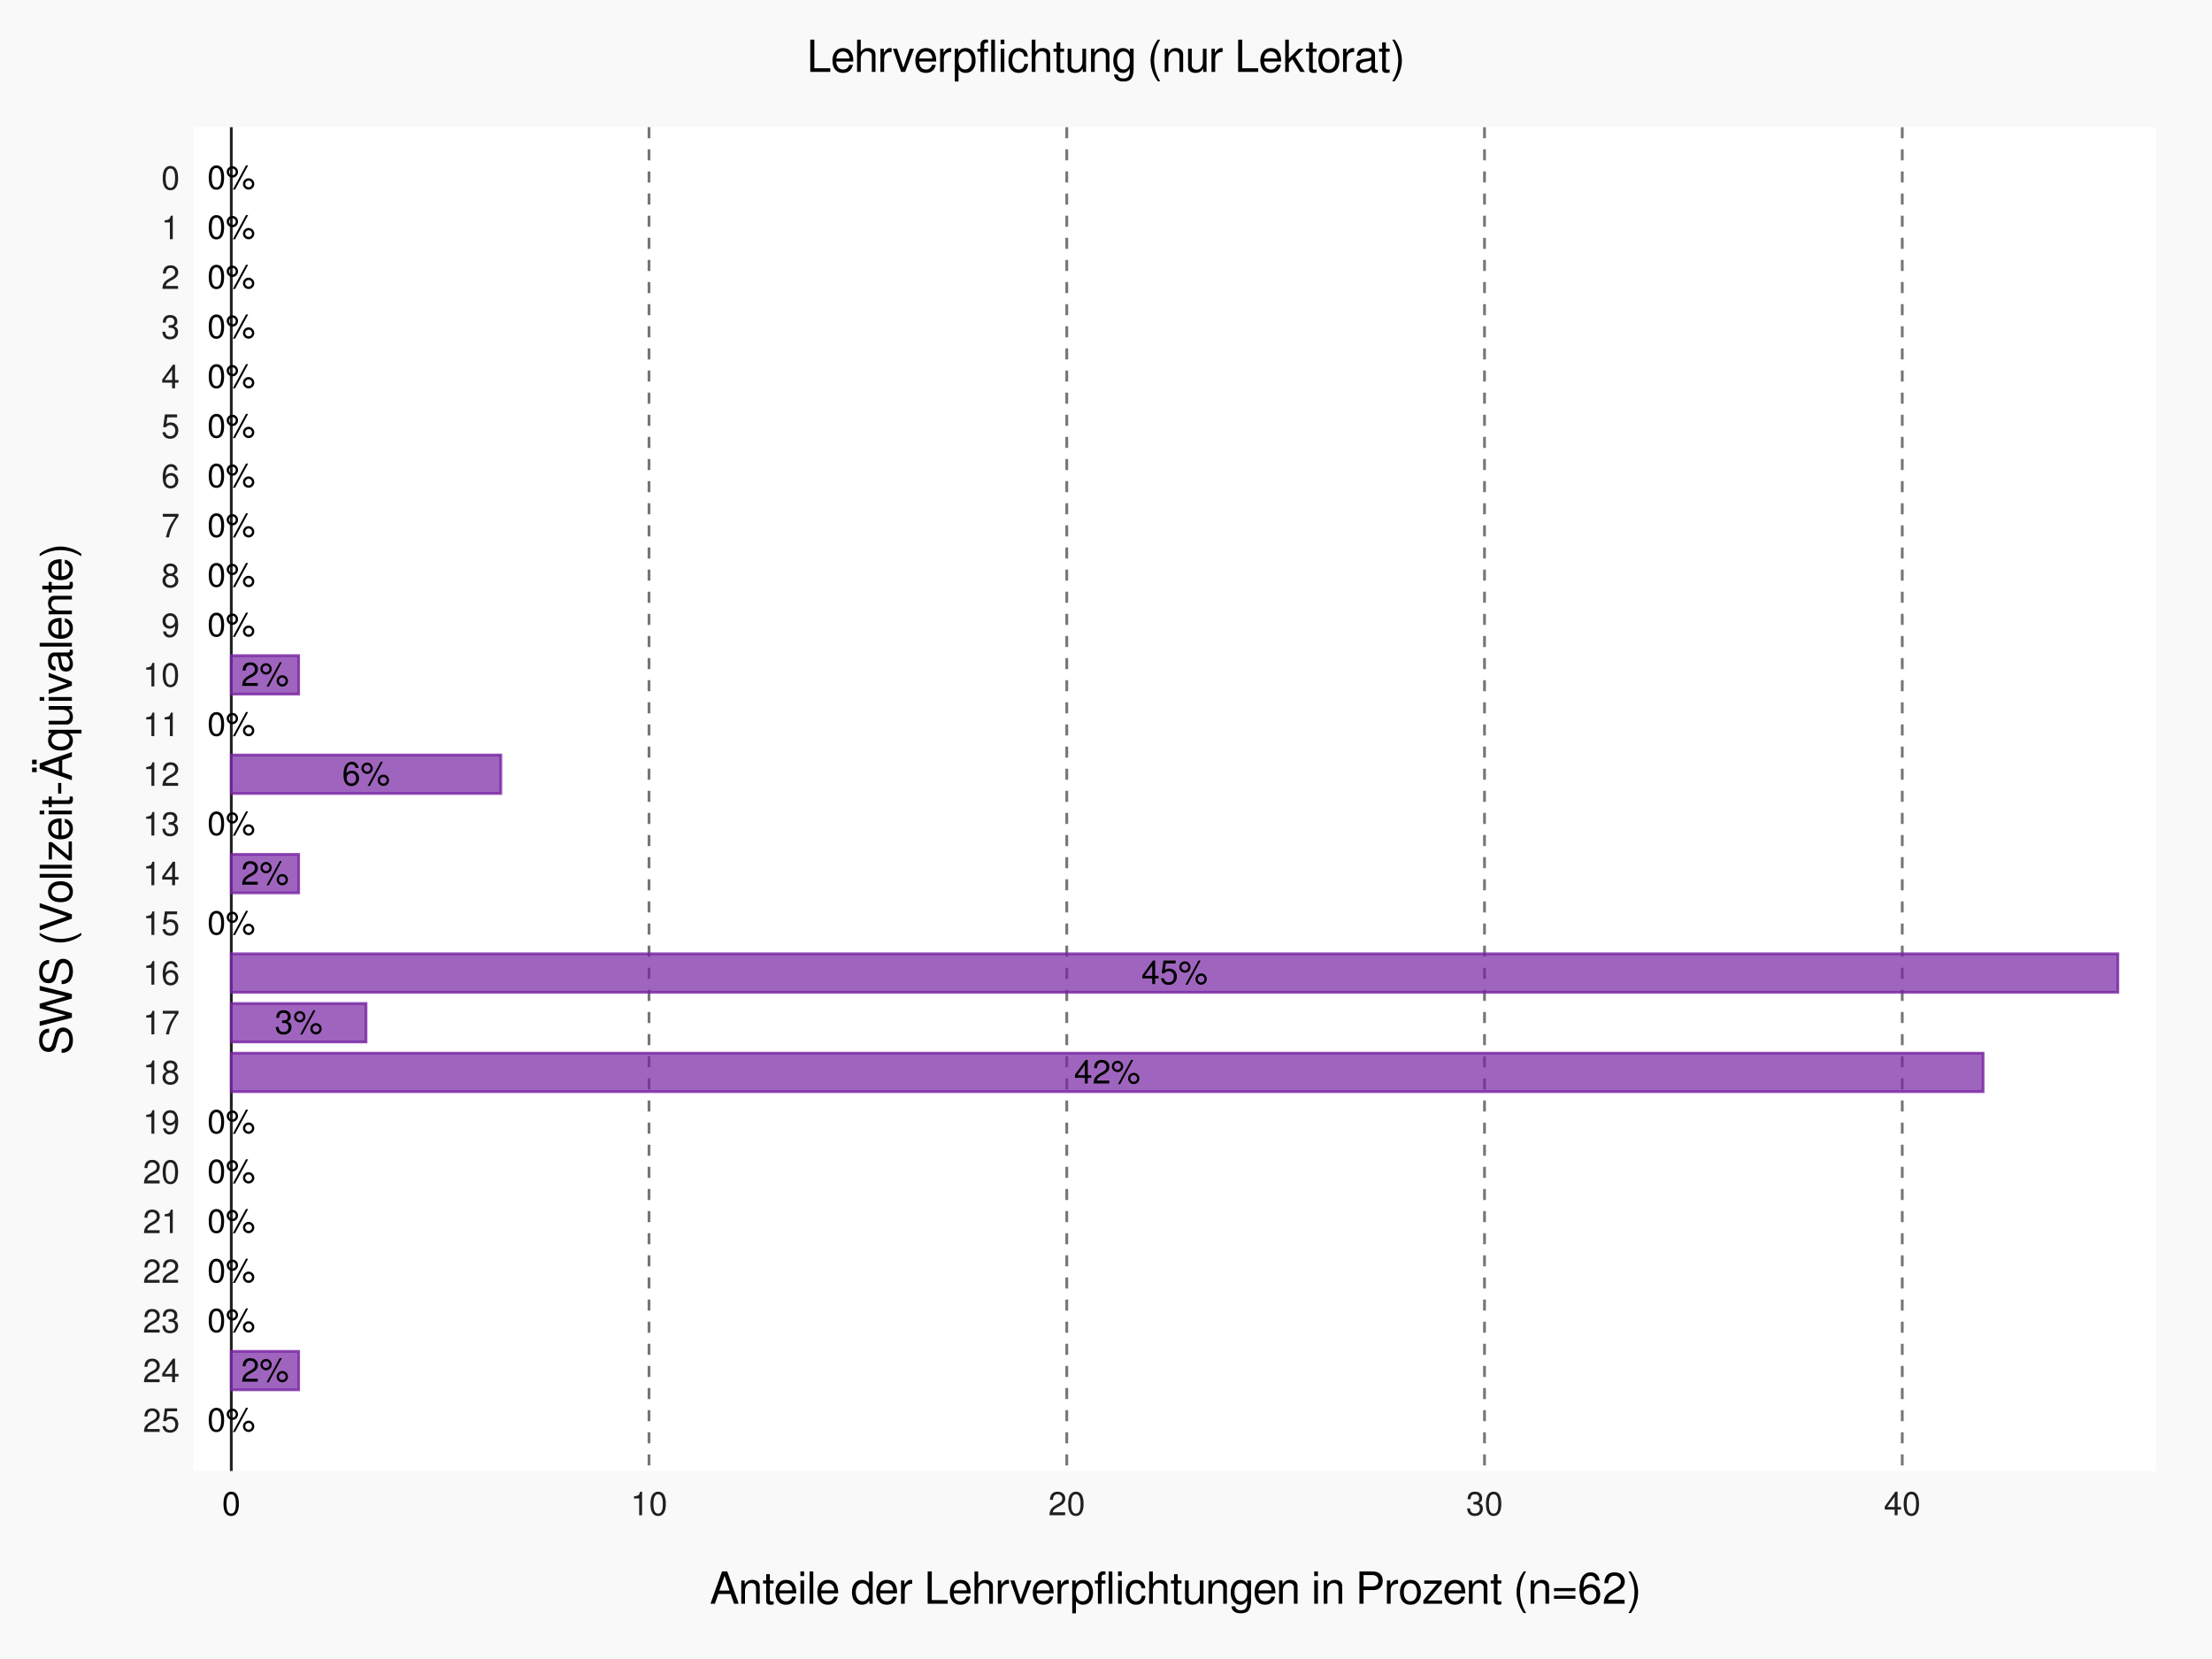
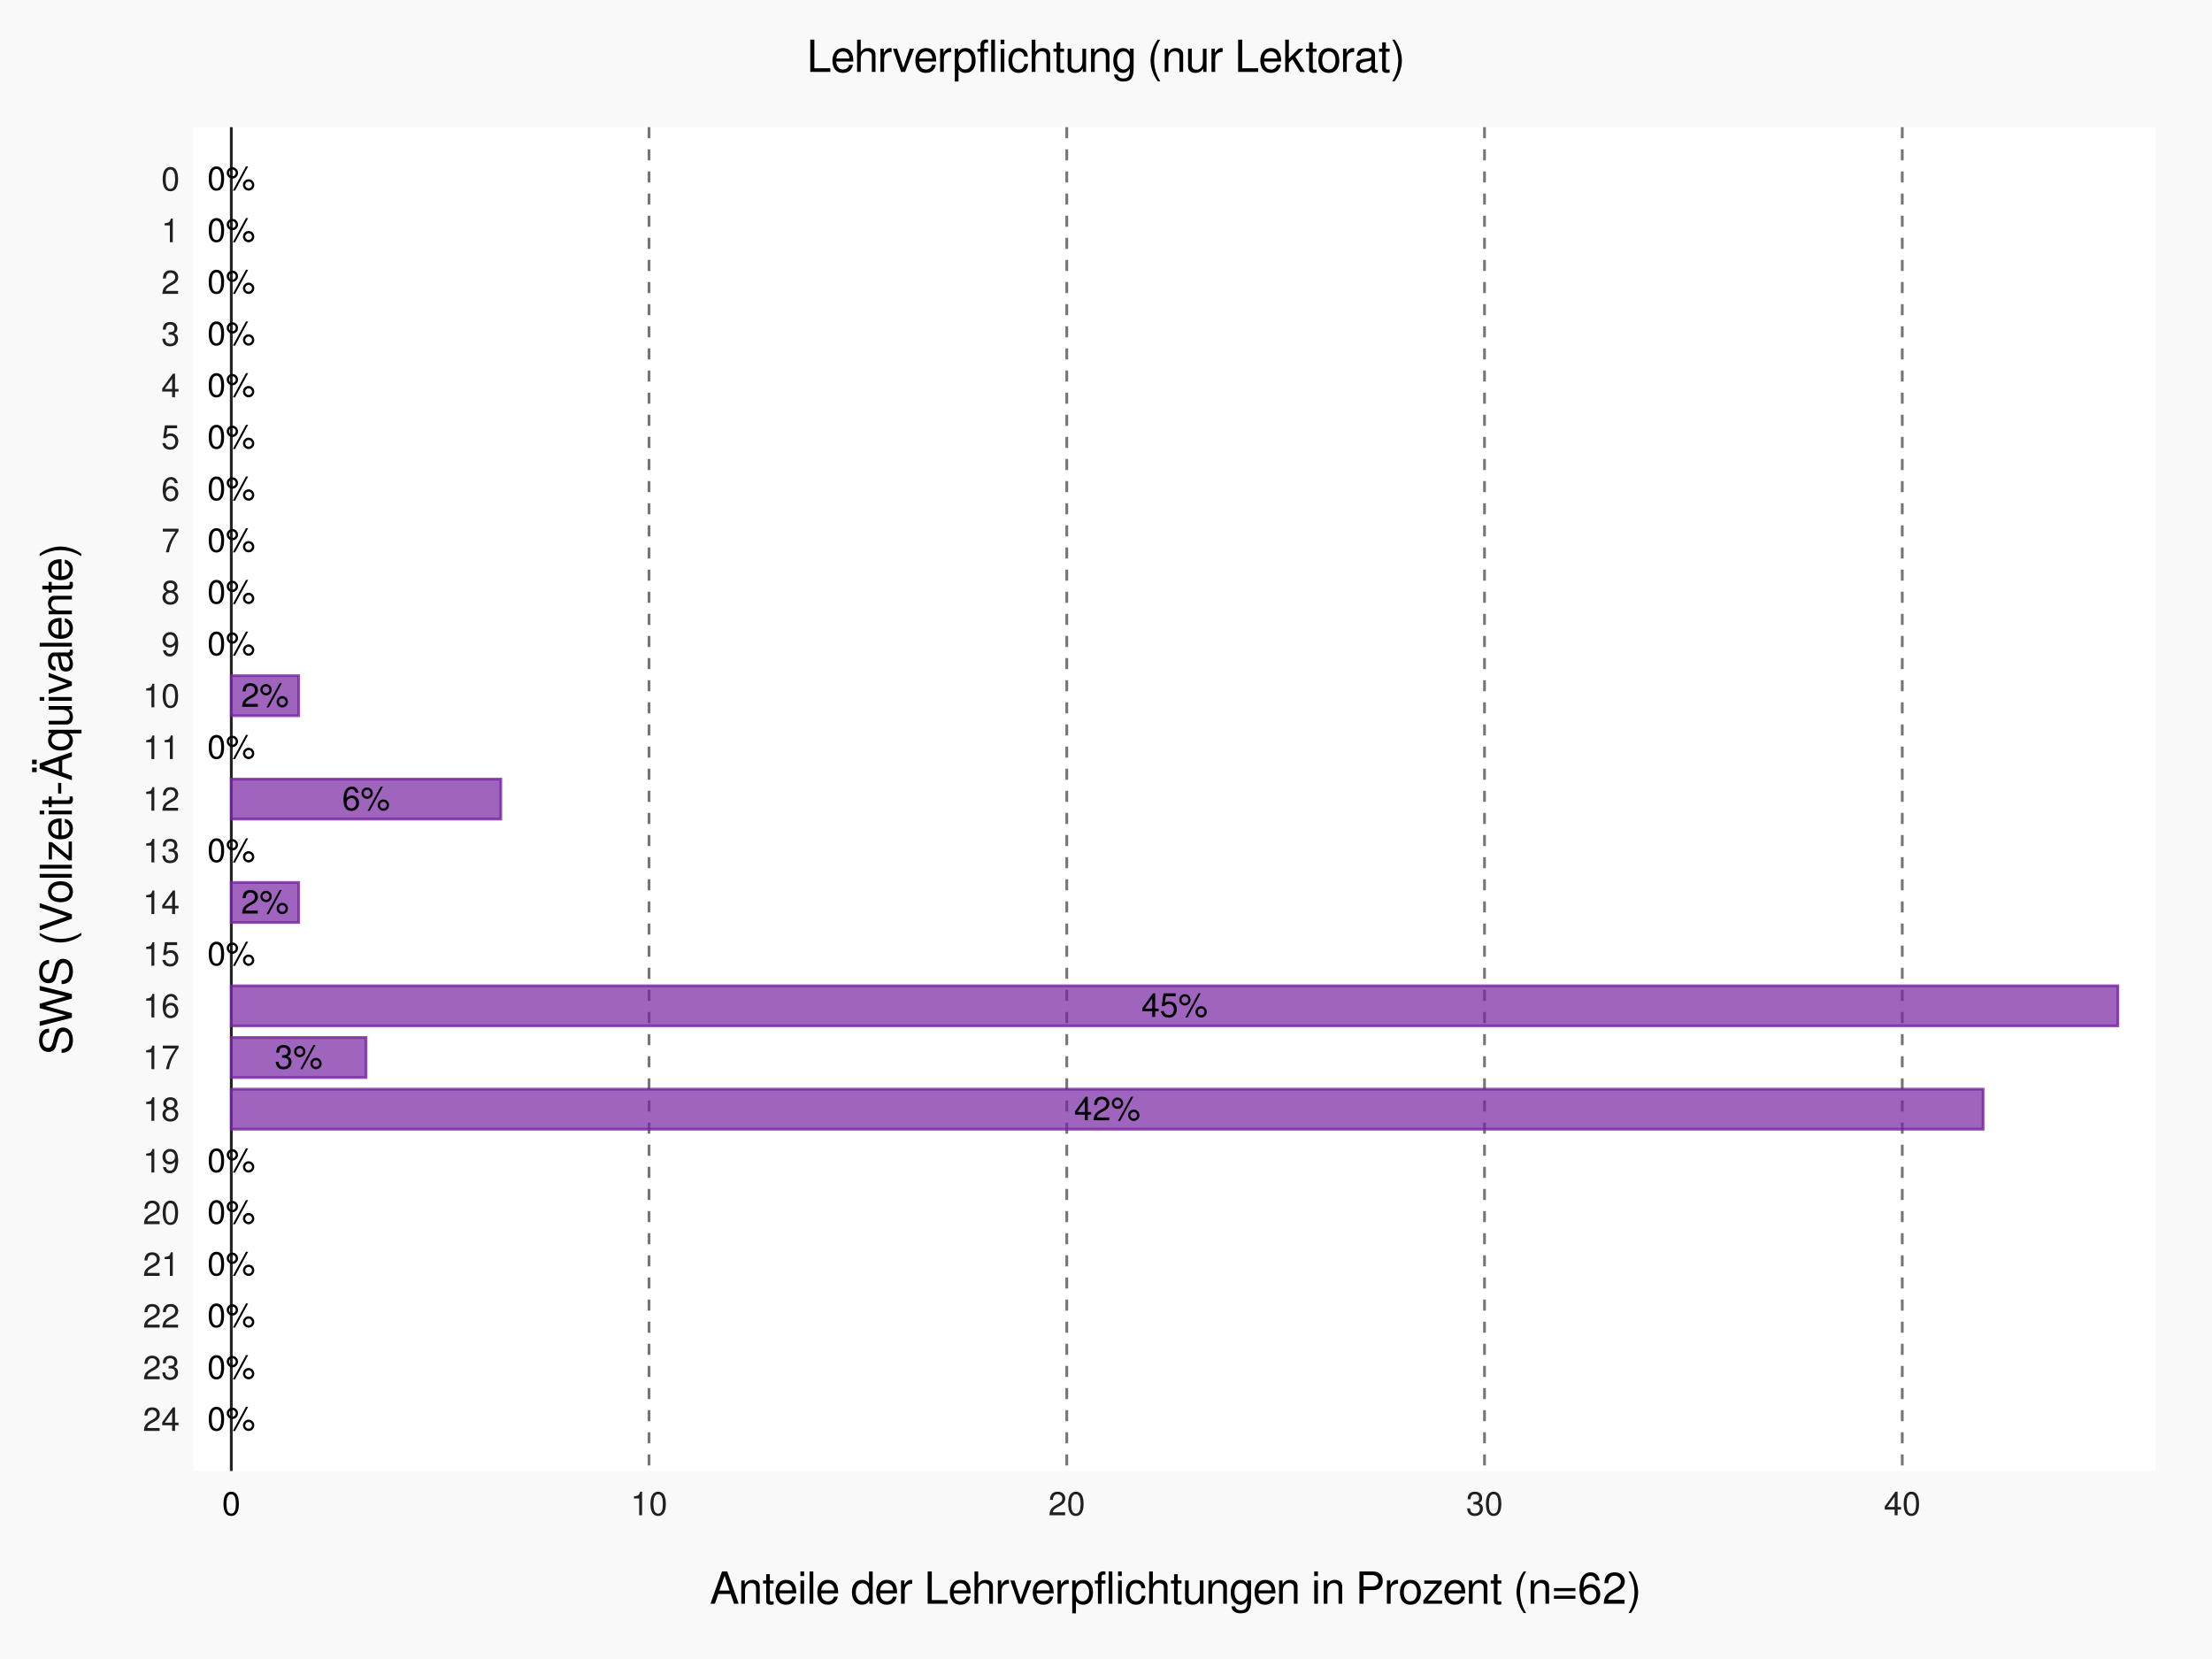
- <svg xmlns="http://www.w3.org/2000/svg" id="chart-7e0ba841-f41c-47fa-a6cf-3868a7ef4666" class="pygal-chart" viewBox="0 0 800 600">
+ <svg xmlns="http://www.w3.org/2000/svg" id="chart-25b3cea1-450d-4928-b046-0450fe791d79" class="pygal-chart" viewBox="0 0 800 600">
  <defs>
-     <style type="text/css">#chart-7e0ba841-f41c-47fa-a6cf-3868a7ef4666{-webkit-user-select:none;-webkit-font-smoothing:antialiased;font-family:FreeSans}#chart-7e0ba841-f41c-47fa-a6cf-3868a7ef4666 .title{font-family:FreeSans;font-size:16px}#chart-7e0ba841-f41c-47fa-a6cf-3868a7ef4666 .legends .legend text{font-family:FreeSans;font-size:14px}#chart-7e0ba841-f41c-47fa-a6cf-3868a7ef4666 .axis text{font-family:FreeSans;font-size:12px}#chart-7e0ba841-f41c-47fa-a6cf-3868a7ef4666 .axis text.major{font-family:FreeSans;font-size:12px}#chart-7e0ba841-f41c-47fa-a6cf-3868a7ef4666 .text-overlay text.value{font-family:FreeSans;font-size:12px}#chart-7e0ba841-f41c-47fa-a6cf-3868a7ef4666 .text-overlay text.label{font-family:FreeSans;font-size:12px}#chart-7e0ba841-f41c-47fa-a6cf-3868a7ef4666 .tooltip{font-family:FreeSans;font-size:14px}#chart-7e0ba841-f41c-47fa-a6cf-3868a7ef4666 text.no_data{font-family:FreeSans;font-size:64px}
- #chart-7e0ba841-f41c-47fa-a6cf-3868a7ef4666{background-color:rgba(249,249,249,1)}#chart-7e0ba841-f41c-47fa-a6cf-3868a7ef4666 path,#chart-7e0ba841-f41c-47fa-a6cf-3868a7ef4666 line,#chart-7e0ba841-f41c-47fa-a6cf-3868a7ef4666 rect,#chart-7e0ba841-f41c-47fa-a6cf-3868a7ef4666 circle{-webkit-transition:150ms;-moz-transition:150ms;transition:150ms}#chart-7e0ba841-f41c-47fa-a6cf-3868a7ef4666 .graph &gt; .background{fill:rgba(249,249,249,1)}#chart-7e0ba841-f41c-47fa-a6cf-3868a7ef4666 .plot &gt; .background{fill:rgba(255,255,255,1)}#chart-7e0ba841-f41c-47fa-a6cf-3868a7ef4666 .graph{fill:rgba(0,0,0,.87)}#chart-7e0ba841-f41c-47fa-a6cf-3868a7ef4666 text.no_data{fill:rgba(0,0,0,1)}#chart-7e0ba841-f41c-47fa-a6cf-3868a7ef4666 .title{fill:rgba(0,0,0,1)}#chart-7e0ba841-f41c-47fa-a6cf-3868a7ef4666 .legends .legend text{fill:rgba(0,0,0,.87)}#chart-7e0ba841-f41c-47fa-a6cf-3868a7ef4666 .legends .legend:hover text{fill:rgba(0,0,0,1)}#chart-7e0ba841-f41c-47fa-a6cf-3868a7ef4666 .axis .line{stroke:rgba(0,0,0,1)}#chart-7e0ba841-f41c-47fa-a6cf-3868a7ef4666 .axis .guide.line{stroke:rgba(0,0,0,.54)}#chart-7e0ba841-f41c-47fa-a6cf-3868a7ef4666 .axis .major.line{stroke:rgba(0,0,0,.87)}#chart-7e0ba841-f41c-47fa-a6cf-3868a7ef4666 .axis text.major{fill:rgba(0,0,0,1)}#chart-7e0ba841-f41c-47fa-a6cf-3868a7ef4666 .axis.y .guides:hover .guide.line,#chart-7e0ba841-f41c-47fa-a6cf-3868a7ef4666 .line-graph .axis.x .guides:hover .guide.line,#chart-7e0ba841-f41c-47fa-a6cf-3868a7ef4666 .stackedline-graph .axis.x .guides:hover .guide.line,#chart-7e0ba841-f41c-47fa-a6cf-3868a7ef4666 .xy-graph .axis.x .guides:hover .guide.line{stroke:rgba(0,0,0,1)}#chart-7e0ba841-f41c-47fa-a6cf-3868a7ef4666 .axis .guides:hover text{fill:rgba(0,0,0,1)}#chart-7e0ba841-f41c-47fa-a6cf-3868a7ef4666 .reactive{fill-opacity:.7;stroke-opacity:.8}#chart-7e0ba841-f41c-47fa-a6cf-3868a7ef4666 .ci{stroke:rgba(0,0,0,.87)}#chart-7e0ba841-f41c-47fa-a6cf-3868a7ef4666 .reactive.active,#chart-7e0ba841-f41c-47fa-a6cf-3868a7ef4666 .active .reactive{fill-opacity:.8;stroke-opacity:.9;stroke-width:4}#chart-7e0ba841-f41c-47fa-a6cf-3868a7ef4666 .ci .reactive.active{stroke-width:1.5}#chart-7e0ba841-f41c-47fa-a6cf-3868a7ef4666 .series text{fill:rgba(0,0,0,1)}#chart-7e0ba841-f41c-47fa-a6cf-3868a7ef4666 .tooltip rect{fill:rgba(255,255,255,1);stroke:rgba(0,0,0,1);-webkit-transition:opacity 150ms;-moz-transition:opacity 150ms;transition:opacity 150ms}#chart-7e0ba841-f41c-47fa-a6cf-3868a7ef4666 .tooltip .label{fill:rgba(0,0,0,.87)}#chart-7e0ba841-f41c-47fa-a6cf-3868a7ef4666 .tooltip .label{fill:rgba(0,0,0,.87)}#chart-7e0ba841-f41c-47fa-a6cf-3868a7ef4666 .tooltip .legend{font-size:.8em;fill:rgba(0,0,0,.54)}#chart-7e0ba841-f41c-47fa-a6cf-3868a7ef4666 .tooltip .x_label{font-size:.6em;fill:rgba(0,0,0,1)}#chart-7e0ba841-f41c-47fa-a6cf-3868a7ef4666 .tooltip .xlink{font-size:.5em;text-decoration:underline}#chart-7e0ba841-f41c-47fa-a6cf-3868a7ef4666 .tooltip .value{font-size:1.5em}#chart-7e0ba841-f41c-47fa-a6cf-3868a7ef4666 .bound{font-size:.5em}#chart-7e0ba841-f41c-47fa-a6cf-3868a7ef4666 .max-value{font-size:.75em;fill:rgba(0,0,0,.54)}#chart-7e0ba841-f41c-47fa-a6cf-3868a7ef4666 .map-element{fill:rgba(255,255,255,1);stroke:rgba(0,0,0,.54) !important}#chart-7e0ba841-f41c-47fa-a6cf-3868a7ef4666 .map-element .reactive{fill-opacity:inherit;stroke-opacity:inherit}#chart-7e0ba841-f41c-47fa-a6cf-3868a7ef4666 .color-0,#chart-7e0ba841-f41c-47fa-a6cf-3868a7ef4666 .color-0 a:visited{stroke:#7724a3;fill:#7724a3}#chart-7e0ba841-f41c-47fa-a6cf-3868a7ef4666 .text-overlay .color-0 text{fill:black}
- #chart-7e0ba841-f41c-47fa-a6cf-3868a7ef4666 text.no_data{text-anchor:middle}#chart-7e0ba841-f41c-47fa-a6cf-3868a7ef4666 .guide.line{fill:none}#chart-7e0ba841-f41c-47fa-a6cf-3868a7ef4666 .centered{text-anchor:middle}#chart-7e0ba841-f41c-47fa-a6cf-3868a7ef4666 .title{text-anchor:middle}#chart-7e0ba841-f41c-47fa-a6cf-3868a7ef4666 .legends .legend text{fill-opacity:1}#chart-7e0ba841-f41c-47fa-a6cf-3868a7ef4666 .axis.x text{text-anchor:middle}#chart-7e0ba841-f41c-47fa-a6cf-3868a7ef4666 .axis.x:not(.web) text[transform]{text-anchor:start}#chart-7e0ba841-f41c-47fa-a6cf-3868a7ef4666 .axis.x:not(.web) text[transform].backwards{text-anchor:end}#chart-7e0ba841-f41c-47fa-a6cf-3868a7ef4666 .axis.y text{text-anchor:end}#chart-7e0ba841-f41c-47fa-a6cf-3868a7ef4666 .axis.y text[transform].backwards{text-anchor:start}#chart-7e0ba841-f41c-47fa-a6cf-3868a7ef4666 .axis.y2 text{text-anchor:start}#chart-7e0ba841-f41c-47fa-a6cf-3868a7ef4666 .axis.y2 text[transform].backwards{text-anchor:end}#chart-7e0ba841-f41c-47fa-a6cf-3868a7ef4666 .axis .guide.line{stroke-dasharray:4,4}#chart-7e0ba841-f41c-47fa-a6cf-3868a7ef4666 .axis .major.guide.line{stroke-dasharray:6,6}#chart-7e0ba841-f41c-47fa-a6cf-3868a7ef4666 .horizontal .axis.y .guide.line,#chart-7e0ba841-f41c-47fa-a6cf-3868a7ef4666 .horizontal .axis.y2 .guide.line,#chart-7e0ba841-f41c-47fa-a6cf-3868a7ef4666 .vertical .axis.x .guide.line{opacity:0}#chart-7e0ba841-f41c-47fa-a6cf-3868a7ef4666 .horizontal .axis.always_show .guide.line,#chart-7e0ba841-f41c-47fa-a6cf-3868a7ef4666 .vertical .axis.always_show .guide.line{opacity:1 !important}#chart-7e0ba841-f41c-47fa-a6cf-3868a7ef4666 .axis.y .guides:hover .guide.line,#chart-7e0ba841-f41c-47fa-a6cf-3868a7ef4666 .axis.y2 .guides:hover .guide.line,#chart-7e0ba841-f41c-47fa-a6cf-3868a7ef4666 .axis.x .guides:hover .guide.line{opacity:1}#chart-7e0ba841-f41c-47fa-a6cf-3868a7ef4666 .axis .guides:hover text{opacity:1}#chart-7e0ba841-f41c-47fa-a6cf-3868a7ef4666 .nofill{fill:none}#chart-7e0ba841-f41c-47fa-a6cf-3868a7ef4666 .subtle-fill{fill-opacity:.2}#chart-7e0ba841-f41c-47fa-a6cf-3868a7ef4666 .dot{stroke-width:1px;fill-opacity:1}#chart-7e0ba841-f41c-47fa-a6cf-3868a7ef4666 .dot.active{stroke-width:5px}#chart-7e0ba841-f41c-47fa-a6cf-3868a7ef4666 .dot.negative{fill:transparent}#chart-7e0ba841-f41c-47fa-a6cf-3868a7ef4666 text,#chart-7e0ba841-f41c-47fa-a6cf-3868a7ef4666 tspan{stroke:none !important}#chart-7e0ba841-f41c-47fa-a6cf-3868a7ef4666 .series text.active{opacity:1}#chart-7e0ba841-f41c-47fa-a6cf-3868a7ef4666 .tooltip rect{fill-opacity:.95;stroke-width:.5}#chart-7e0ba841-f41c-47fa-a6cf-3868a7ef4666 .tooltip text{fill-opacity:1}#chart-7e0ba841-f41c-47fa-a6cf-3868a7ef4666 .showable{visibility:hidden}#chart-7e0ba841-f41c-47fa-a6cf-3868a7ef4666 .showable.shown{visibility:visible}#chart-7e0ba841-f41c-47fa-a6cf-3868a7ef4666 .gauge-background{fill:rgba(229,229,229,1);stroke:none}#chart-7e0ba841-f41c-47fa-a6cf-3868a7ef4666 .bg-lines{stroke:rgba(249,249,249,1);stroke-width:2px}</style>
+     <style type="text/css">#chart-25b3cea1-450d-4928-b046-0450fe791d79{-webkit-user-select:none;-webkit-font-smoothing:antialiased;font-family:FreeSans}#chart-25b3cea1-450d-4928-b046-0450fe791d79 .title{font-family:FreeSans;font-size:16px}#chart-25b3cea1-450d-4928-b046-0450fe791d79 .legends .legend text{font-family:FreeSans;font-size:14px}#chart-25b3cea1-450d-4928-b046-0450fe791d79 .axis text{font-family:FreeSans;font-size:12px}#chart-25b3cea1-450d-4928-b046-0450fe791d79 .axis text.major{font-family:FreeSans;font-size:12px}#chart-25b3cea1-450d-4928-b046-0450fe791d79 .text-overlay text.value{font-family:FreeSans;font-size:12px}#chart-25b3cea1-450d-4928-b046-0450fe791d79 .text-overlay text.label{font-family:FreeSans;font-size:12px}#chart-25b3cea1-450d-4928-b046-0450fe791d79 .tooltip{font-family:FreeSans;font-size:14px}#chart-25b3cea1-450d-4928-b046-0450fe791d79 text.no_data{font-family:FreeSans;font-size:64px}
+ #chart-25b3cea1-450d-4928-b046-0450fe791d79{background-color:rgba(249,249,249,1)}#chart-25b3cea1-450d-4928-b046-0450fe791d79 path,#chart-25b3cea1-450d-4928-b046-0450fe791d79 line,#chart-25b3cea1-450d-4928-b046-0450fe791d79 rect,#chart-25b3cea1-450d-4928-b046-0450fe791d79 circle{-webkit-transition:150ms;-moz-transition:150ms;transition:150ms}#chart-25b3cea1-450d-4928-b046-0450fe791d79 .graph &gt; .background{fill:rgba(249,249,249,1)}#chart-25b3cea1-450d-4928-b046-0450fe791d79 .plot &gt; .background{fill:rgba(255,255,255,1)}#chart-25b3cea1-450d-4928-b046-0450fe791d79 .graph{fill:rgba(0,0,0,.87)}#chart-25b3cea1-450d-4928-b046-0450fe791d79 text.no_data{fill:rgba(0,0,0,1)}#chart-25b3cea1-450d-4928-b046-0450fe791d79 .title{fill:rgba(0,0,0,1)}#chart-25b3cea1-450d-4928-b046-0450fe791d79 .legends .legend text{fill:rgba(0,0,0,.87)}#chart-25b3cea1-450d-4928-b046-0450fe791d79 .legends .legend:hover text{fill:rgba(0,0,0,1)}#chart-25b3cea1-450d-4928-b046-0450fe791d79 .axis .line{stroke:rgba(0,0,0,1)}#chart-25b3cea1-450d-4928-b046-0450fe791d79 .axis .guide.line{stroke:rgba(0,0,0,.54)}#chart-25b3cea1-450d-4928-b046-0450fe791d79 .axis .major.line{stroke:rgba(0,0,0,.87)}#chart-25b3cea1-450d-4928-b046-0450fe791d79 .axis text.major{fill:rgba(0,0,0,1)}#chart-25b3cea1-450d-4928-b046-0450fe791d79 .axis.y .guides:hover .guide.line,#chart-25b3cea1-450d-4928-b046-0450fe791d79 .line-graph .axis.x .guides:hover .guide.line,#chart-25b3cea1-450d-4928-b046-0450fe791d79 .stackedline-graph .axis.x .guides:hover .guide.line,#chart-25b3cea1-450d-4928-b046-0450fe791d79 .xy-graph .axis.x .guides:hover .guide.line{stroke:rgba(0,0,0,1)}#chart-25b3cea1-450d-4928-b046-0450fe791d79 .axis .guides:hover text{fill:rgba(0,0,0,1)}#chart-25b3cea1-450d-4928-b046-0450fe791d79 .reactive{fill-opacity:.7;stroke-opacity:.8}#chart-25b3cea1-450d-4928-b046-0450fe791d79 .ci{stroke:rgba(0,0,0,.87)}#chart-25b3cea1-450d-4928-b046-0450fe791d79 .reactive.active,#chart-25b3cea1-450d-4928-b046-0450fe791d79 .active .reactive{fill-opacity:.8;stroke-opacity:.9;stroke-width:4}#chart-25b3cea1-450d-4928-b046-0450fe791d79 .ci .reactive.active{stroke-width:1.5}#chart-25b3cea1-450d-4928-b046-0450fe791d79 .series text{fill:rgba(0,0,0,1)}#chart-25b3cea1-450d-4928-b046-0450fe791d79 .tooltip rect{fill:rgba(255,255,255,1);stroke:rgba(0,0,0,1);-webkit-transition:opacity 150ms;-moz-transition:opacity 150ms;transition:opacity 150ms}#chart-25b3cea1-450d-4928-b046-0450fe791d79 .tooltip .label{fill:rgba(0,0,0,.87)}#chart-25b3cea1-450d-4928-b046-0450fe791d79 .tooltip .label{fill:rgba(0,0,0,.87)}#chart-25b3cea1-450d-4928-b046-0450fe791d79 .tooltip .legend{font-size:.8em;fill:rgba(0,0,0,.54)}#chart-25b3cea1-450d-4928-b046-0450fe791d79 .tooltip .x_label{font-size:.6em;fill:rgba(0,0,0,1)}#chart-25b3cea1-450d-4928-b046-0450fe791d79 .tooltip .xlink{font-size:.5em;text-decoration:underline}#chart-25b3cea1-450d-4928-b046-0450fe791d79 .tooltip .value{font-size:1.5em}#chart-25b3cea1-450d-4928-b046-0450fe791d79 .bound{font-size:.5em}#chart-25b3cea1-450d-4928-b046-0450fe791d79 .max-value{font-size:.75em;fill:rgba(0,0,0,.54)}#chart-25b3cea1-450d-4928-b046-0450fe791d79 .map-element{fill:rgba(255,255,255,1);stroke:rgba(0,0,0,.54) !important}#chart-25b3cea1-450d-4928-b046-0450fe791d79 .map-element .reactive{fill-opacity:inherit;stroke-opacity:inherit}#chart-25b3cea1-450d-4928-b046-0450fe791d79 .color-0,#chart-25b3cea1-450d-4928-b046-0450fe791d79 .color-0 a:visited{stroke:#7724a3;fill:#7724a3}#chart-25b3cea1-450d-4928-b046-0450fe791d79 .text-overlay .color-0 text{fill:black}
+ #chart-25b3cea1-450d-4928-b046-0450fe791d79 text.no_data{text-anchor:middle}#chart-25b3cea1-450d-4928-b046-0450fe791d79 .guide.line{fill:none}#chart-25b3cea1-450d-4928-b046-0450fe791d79 .centered{text-anchor:middle}#chart-25b3cea1-450d-4928-b046-0450fe791d79 .title{text-anchor:middle}#chart-25b3cea1-450d-4928-b046-0450fe791d79 .legends .legend text{fill-opacity:1}#chart-25b3cea1-450d-4928-b046-0450fe791d79 .axis.x text{text-anchor:middle}#chart-25b3cea1-450d-4928-b046-0450fe791d79 .axis.x:not(.web) text[transform]{text-anchor:start}#chart-25b3cea1-450d-4928-b046-0450fe791d79 .axis.x:not(.web) text[transform].backwards{text-anchor:end}#chart-25b3cea1-450d-4928-b046-0450fe791d79 .axis.y text{text-anchor:end}#chart-25b3cea1-450d-4928-b046-0450fe791d79 .axis.y text[transform].backwards{text-anchor:start}#chart-25b3cea1-450d-4928-b046-0450fe791d79 .axis.y2 text{text-anchor:start}#chart-25b3cea1-450d-4928-b046-0450fe791d79 .axis.y2 text[transform].backwards{text-anchor:end}#chart-25b3cea1-450d-4928-b046-0450fe791d79 .axis .guide.line{stroke-dasharray:4,4}#chart-25b3cea1-450d-4928-b046-0450fe791d79 .axis .major.guide.line{stroke-dasharray:6,6}#chart-25b3cea1-450d-4928-b046-0450fe791d79 .horizontal .axis.y .guide.line,#chart-25b3cea1-450d-4928-b046-0450fe791d79 .horizontal .axis.y2 .guide.line,#chart-25b3cea1-450d-4928-b046-0450fe791d79 .vertical .axis.x .guide.line{opacity:0}#chart-25b3cea1-450d-4928-b046-0450fe791d79 .horizontal .axis.always_show .guide.line,#chart-25b3cea1-450d-4928-b046-0450fe791d79 .vertical .axis.always_show .guide.line{opacity:1 !important}#chart-25b3cea1-450d-4928-b046-0450fe791d79 .axis.y .guides:hover .guide.line,#chart-25b3cea1-450d-4928-b046-0450fe791d79 .axis.y2 .guides:hover .guide.line,#chart-25b3cea1-450d-4928-b046-0450fe791d79 .axis.x .guides:hover .guide.line{opacity:1}#chart-25b3cea1-450d-4928-b046-0450fe791d79 .axis .guides:hover text{opacity:1}#chart-25b3cea1-450d-4928-b046-0450fe791d79 .nofill{fill:none}#chart-25b3cea1-450d-4928-b046-0450fe791d79 .subtle-fill{fill-opacity:.2}#chart-25b3cea1-450d-4928-b046-0450fe791d79 .dot{stroke-width:1px;fill-opacity:1}#chart-25b3cea1-450d-4928-b046-0450fe791d79 .dot.active{stroke-width:5px}#chart-25b3cea1-450d-4928-b046-0450fe791d79 .dot.negative{fill:transparent}#chart-25b3cea1-450d-4928-b046-0450fe791d79 text,#chart-25b3cea1-450d-4928-b046-0450fe791d79 tspan{stroke:none !important}#chart-25b3cea1-450d-4928-b046-0450fe791d79 .series text.active{opacity:1}#chart-25b3cea1-450d-4928-b046-0450fe791d79 .tooltip rect{fill-opacity:.95;stroke-width:.5}#chart-25b3cea1-450d-4928-b046-0450fe791d79 .tooltip text{fill-opacity:1}#chart-25b3cea1-450d-4928-b046-0450fe791d79 .showable{visibility:hidden}#chart-25b3cea1-450d-4928-b046-0450fe791d79 .showable.shown{visibility:visible}#chart-25b3cea1-450d-4928-b046-0450fe791d79 .gauge-background{fill:rgba(229,229,229,1);stroke:none}#chart-25b3cea1-450d-4928-b046-0450fe791d79 .bg-lines{stroke:rgba(249,249,249,1);stroke-width:2px}</style>
  </defs>
  <g class="graph horizontalbar-graph horizontal">
    <rect x="0" y="0" width="800" height="600" class="background" />
    <g transform="translate(70, 46)" class="plot">
      <rect x="0" y="0" width="709.6" height="486" class="background" />
      <g class="axis y">
        <g class="guides">
-           <text x="-5" y="471.867" class="">25</text>
-         </g>
-         <g class="guides">
-           <text x="-5" y="453.894" class="">24</text>
-         </g>
-         <g class="guides">
-           <text x="-5" y="435.92" class="">23</text>
-         </g>
-         <g class="guides">
-           <text x="-5" y="417.947" class="">22</text>
-         </g>
-         <g class="guides">
-           <text x="-5" y="399.974" class="">21</text>
-         </g>
-         <g class="guides">
-           <text x="-5" y="382" class="">20</text>
-         </g>
-         <g class="guides">
-           <text x="-5" y="364.027" class="">19</text>
-         </g>
-         <g class="guides">
-           <text x="-5" y="346.054" class="">18</text>
-         </g>
-         <g class="guides">
-           <text x="-5" y="328.08" class="">17</text>
-         </g>
-         <g class="guides">
-           <text x="-5" y="310.107" class="">16</text>
-         </g>
-         <g class="guides">
-           <text x="-5" y="292.133" class="">15</text>
-         </g>
-         <g class="guides">
-           <text x="-5" y="274.16" class="">14</text>
-         </g>
-         <g class="guides">
-           <text x="-5" y="256.187" class="">13</text>
-         </g>
-         <g class="guides">
-           <text x="-5" y="238.213" class="">12</text>
-         </g>
-         <g class="guides">
-           <text x="-5" y="220.24" class="">11</text>
-         </g>
-         <g class="guides">
-           <text x="-5" y="202.267" class="">10</text>
-         </g>
-         <g class="guides">
-           <text x="-5" y="184.293" class="">9</text>
-         </g>
-         <g class="guides">
-           <text x="-5" y="166.32" class="">8</text>
-         </g>
-         <g class="guides">
-           <text x="-5" y="148.346" class="">7</text>
-         </g>
-         <g class="guides">
-           <text x="-5" y="130.373" class="">6</text>
-         </g>
-         <g class="guides">
-           <text x="-5" y="112.4" class="">5</text>
-         </g>
-         <g class="guides">
-           <text x="-5" y="94.426" class="">4</text>
-         </g>
-         <g class="guides">
-           <text x="-5" y="76.453" class="">3</text>
-         </g>
-         <g class="guides">
-           <text x="-5" y="58.48" class="">2</text>
-         </g>
-         <g class="guides">
-           <text x="-5" y="40.506" class="">1</text>
-         </g>
-         <g class="guides">
-           <text x="-5" y="22.533" class="">0</text>
+           <text x="-5" y="471.508" class="">24</text>
+         </g>
+         <g class="guides">
+           <text x="-5" y="452.815" class="">23</text>
+         </g>
+         <g class="guides">
+           <text x="-5" y="434.123" class="">22</text>
+         </g>
+         <g class="guides">
+           <text x="-5" y="415.431" class="">21</text>
+         </g>
+         <g class="guides">
+           <text x="-5" y="396.738" class="">20</text>
+         </g>
+         <g class="guides">
+           <text x="-5" y="378.046" class="">19</text>
+         </g>
+         <g class="guides">
+           <text x="-5" y="359.354" class="">18</text>
+         </g>
+         <g class="guides">
+           <text x="-5" y="340.662" class="">17</text>
+         </g>
+         <g class="guides">
+           <text x="-5" y="321.969" class="">16</text>
+         </g>
+         <g class="guides">
+           <text x="-5" y="303.277" class="">15</text>
+         </g>
+         <g class="guides">
+           <text x="-5" y="284.585" class="">14</text>
+         </g>
+         <g class="guides">
+           <text x="-5" y="265.892" class="">13</text>
+         </g>
+         <g class="guides">
+           <text x="-5" y="247.2" class="">12</text>
+         </g>
+         <g class="guides">
+           <text x="-5" y="228.508" class="">11</text>
+         </g>
+         <g class="guides">
+           <text x="-5" y="209.815" class="">10</text>
+         </g>
+         <g class="guides">
+           <text x="-5" y="191.123" class="">9</text>
+         </g>
+         <g class="guides">
+           <text x="-5" y="172.431" class="">8</text>
+         </g>
+         <g class="guides">
+           <text x="-5" y="153.738" class="">7</text>
+         </g>
+         <g class="guides">
+           <text x="-5" y="135.046" class="">6</text>
+         </g>
+         <g class="guides">
+           <text x="-5" y="116.354" class="">5</text>
+         </g>
+         <g class="guides">
+           <text x="-5" y="97.662" class="">4</text>
+         </g>
+         <g class="guides">
+           <text x="-5" y="78.969" class="">3</text>
+         </g>
+         <g class="guides">
+           <text x="-5" y="60.277" class="">2</text>
+         </g>
+         <g class="guides">
+           <text x="-5" y="41.585" class="">1</text>
+         </g>
+         <g class="guides">
+           <text x="-5" y="22.892" class="">0</text>
        </g>
      </g>
      <g class="axis x always_show">
        <g class="guides">
          <path d="M13.646 0 v486" class="axis major line" />
          <text x="13.646" y="502.0" class="major">0</text>
        </g>
        <g class="guides">
          <path d="M164.729 0 v486" class="guide line" />
          <text x="164.729" y="502.0" class="">10</text>
        </g>
        <g class="guides">
          <path d="M315.811 0 v486" class="guide line" />
          <text x="315.811" y="502.0" class="">20</text>
        </g>
        <g class="guides">
          <path d="M466.893 0 v486" class="guide line" />
          <text x="466.893" y="502.0" class="">30</text>
        </g>
        <g class="guides">
          <path d="M617.976 0 v486" class="guide line" />
          <text x="617.976" y="502.0" class="">40</text>
        </g>
      </g>
      <g class="series serie-0 color-0">
        <g class="bars">
          <g class="bar">
-             <rect x="13.646" y="460.708" rx="0" ry="0" height="13.919" class="rect reactive tooltip-trigger" />
-           </g>
-           <g class="bar">
-             <rect x="13.646" y="442.734" rx="0" ry="0" width="24.368" height="13.919" class="rect reactive tooltip-trigger" />
-           </g>
-           <g class="bar">
-             <rect x="13.646" y="424.761" rx="0" ry="0" height="13.919" class="rect reactive tooltip-trigger" />
-           </g>
-           <g class="bar">
-             <rect x="13.646" y="406.788" rx="0" ry="0" height="13.919" class="rect reactive tooltip-trigger" />
-           </g>
-           <g class="bar">
-             <rect x="13.646" y="388.814" rx="0" ry="0" height="13.919" class="rect reactive tooltip-trigger" />
-           </g>
-           <g class="bar">
-             <rect x="13.646" y="370.841" rx="0" ry="0" height="13.919" class="rect reactive tooltip-trigger" />
-           </g>
-           <g class="bar">
-             <rect x="13.646" y="352.868" rx="0" ry="0" height="13.919" class="rect reactive tooltip-trigger" />
-           </g>
-           <g class="bar">
-             <rect x="13.646" y="334.894" rx="0" ry="0" width="633.571" height="13.919" class="rect reactive tooltip-trigger" />
-           </g>
-           <g class="bar">
-             <rect x="13.646" y="316.921" rx="0" ry="0" width="48.736" height="13.919" class="rect reactive tooltip-trigger" />
-           </g>
-           <g class="bar">
-             <rect x="13.646" y="298.948" rx="0" ry="0" width="682.308" height="13.919" class="rect reactive tooltip-trigger" />
-           </g>
-           <g class="bar">
-             <rect x="13.646" y="280.974" rx="0" ry="0" height="13.919" class="rect reactive tooltip-trigger" />
-           </g>
-           <g class="bar">
-             <rect x="13.646" y="263.001" rx="0" ry="0" width="24.368" height="13.919" class="rect reactive tooltip-trigger" />
-           </g>
-           <g class="bar">
-             <rect x="13.646" y="245.027" rx="0" ry="0" height="13.919" class="rect reactive tooltip-trigger" />
-           </g>
-           <g class="bar">
-             <rect x="13.646" y="227.054" rx="0" ry="0" width="97.473" height="13.919" class="rect reactive tooltip-trigger" />
-           </g>
-           <g class="bar">
-             <rect x="13.646" y="209.081" rx="0" ry="0" height="13.919" class="rect reactive tooltip-trigger" />
-           </g>
-           <g class="bar">
-             <rect x="13.646" y="191.107" rx="0" ry="0" width="24.368" height="13.919" class="rect reactive tooltip-trigger" />
-           </g>
-           <g class="bar">
-             <rect x="13.646" y="173.134" rx="0" ry="0" height="13.919" class="rect reactive tooltip-trigger" />
-           </g>
-           <g class="bar">
-             <rect x="13.646" y="155.161" rx="0" ry="0" height="13.919" class="rect reactive tooltip-trigger" />
-           </g>
-           <g class="bar">
-             <rect x="13.646" y="137.187" rx="0" ry="0" height="13.919" class="rect reactive tooltip-trigger" />
-           </g>
-           <g class="bar">
-             <rect x="13.646" y="119.214" rx="0" ry="0" height="13.919" class="rect reactive tooltip-trigger" />
-           </g>
-           <g class="bar">
-             <rect x="13.646" y="101.24" rx="0" ry="0" height="13.919" class="rect reactive tooltip-trigger" />
-           </g>
-           <g class="bar">
-             <rect x="13.646" y="83.267" rx="0" ry="0" height="13.919" class="rect reactive tooltip-trigger" />
-           </g>
-           <g class="bar">
-             <rect x="13.646" y="65.294" rx="0" ry="0" height="13.919" class="rect reactive tooltip-trigger" />
-           </g>
-           <g class="bar">
-             <rect x="13.646" y="47.32" rx="0" ry="0" height="13.919" class="rect reactive tooltip-trigger" />
-           </g>
-           <g class="bar">
-             <rect x="13.646" y="29.347" rx="0" ry="0" height="13.919" class="rect reactive tooltip-trigger" />
-           </g>
-           <g class="bar">
-             <rect x="13.646" y="11.374" rx="0" ry="0" height="13.919" class="rect reactive tooltip-trigger" />
+             <rect x="13.646" y="460.07" rx="0" ry="0" height="14.475" class="rect reactive tooltip-trigger" />
+           </g>
+           <g class="bar">
+             <rect x="13.646" y="441.378" rx="0" ry="0" height="14.475" class="rect reactive tooltip-trigger" />
+           </g>
+           <g class="bar">
+             <rect x="13.646" y="422.685" rx="0" ry="0" height="14.475" class="rect reactive tooltip-trigger" />
+           </g>
+           <g class="bar">
+             <rect x="13.646" y="403.993" rx="0" ry="0" height="14.475" class="rect reactive tooltip-trigger" />
+           </g>
+           <g class="bar">
+             <rect x="13.646" y="385.301" rx="0" ry="0" height="14.475" class="rect reactive tooltip-trigger" />
+           </g>
+           <g class="bar">
+             <rect x="13.646" y="366.608" rx="0" ry="0" height="14.475" class="rect reactive tooltip-trigger" />
+           </g>
+           <g class="bar">
+             <rect x="13.646" y="347.916" rx="0" ry="0" width="633.571" height="14.475" class="rect reactive tooltip-trigger" />
+           </g>
+           <g class="bar">
+             <rect x="13.646" y="329.224" rx="0" ry="0" width="48.736" height="14.475" class="rect reactive tooltip-trigger" />
+           </g>
+           <g class="bar">
+             <rect x="13.646" y="310.532" rx="0" ry="0" width="682.308" height="14.475" class="rect reactive tooltip-trigger" />
+           </g>
+           <g class="bar">
+             <rect x="13.646" y="291.839" rx="0" ry="0" height="14.475" class="rect reactive tooltip-trigger" />
+           </g>
+           <g class="bar">
+             <rect x="13.646" y="273.147" rx="0" ry="0" width="24.368" height="14.475" class="rect reactive tooltip-trigger" />
+           </g>
+           <g class="bar">
+             <rect x="13.646" y="254.455" rx="0" ry="0" height="14.475" class="rect reactive tooltip-trigger" />
+           </g>
+           <g class="bar">
+             <rect x="13.646" y="235.762" rx="0" ry="0" width="97.473" height="14.475" class="rect reactive tooltip-trigger" />
+           </g>
+           <g class="bar">
+             <rect x="13.646" y="217.07" rx="0" ry="0" height="14.475" class="rect reactive tooltip-trigger" />
+           </g>
+           <g class="bar">
+             <rect x="13.646" y="198.378" rx="0" ry="0" width="24.368" height="14.475" class="rect reactive tooltip-trigger" />
+           </g>
+           <g class="bar">
+             <rect x="13.646" y="179.685" rx="0" ry="0" height="14.475" class="rect reactive tooltip-trigger" />
+           </g>
+           <g class="bar">
+             <rect x="13.646" y="160.993" rx="0" ry="0" height="14.475" class="rect reactive tooltip-trigger" />
+           </g>
+           <g class="bar">
+             <rect x="13.646" y="142.301" rx="0" ry="0" height="14.475" class="rect reactive tooltip-trigger" />
+           </g>
+           <g class="bar">
+             <rect x="13.646" y="123.608" rx="0" ry="0" height="14.475" class="rect reactive tooltip-trigger" />
+           </g>
+           <g class="bar">
+             <rect x="13.646" y="104.916" rx="0" ry="0" height="14.475" class="rect reactive tooltip-trigger" />
+           </g>
+           <g class="bar">
+             <rect x="13.646" y="86.224" rx="0" ry="0" height="14.475" class="rect reactive tooltip-trigger" />
+           </g>
+           <g class="bar">
+             <rect x="13.646" y="67.532" rx="0" ry="0" height="14.475" class="rect reactive tooltip-trigger" />
+           </g>
+           <g class="bar">
+             <rect x="13.646" y="48.839" rx="0" ry="0" height="14.475" class="rect reactive tooltip-trigger" />
+           </g>
+           <g class="bar">
+             <rect x="13.646" y="30.147" rx="0" ry="0" height="14.475" class="rect reactive tooltip-trigger" />
+           </g>
+           <g class="bar">
+             <rect x="13.646" y="11.455" rx="0" ry="0" height="14.475" class="rect reactive tooltip-trigger" />
          </g>
        </g>
      </g>
    </g>
    <g class="titles">
      <text x="400.0" y="26" class="title plot_title">Lehrverpflichtung (nur Lektorat)</text>
      <text x="425.2" y="580" class="title">Anteile der Lehrverpflichtungen in Prozent (n=62)</text>
      <text x="0" y="315.0" class="title" transform="rotate(-90 0 289)">SWS (Vollzeit-Äquivalente)</text>
    </g>
    <g transform="translate(70, 46)" class="plot overlay">
      <g class="series serie-0 color-0" />
    </g>
    <g transform="translate(70, 46)" class="plot text-overlay">
      <g class="series serie-0 color-0">
-         <text text-anchor="middle" x="13.646" y="471.667" class="value">0%</text>
-         <text text-anchor="middle" x="25.83" y="453.694" class="value">2%</text>
-         <text text-anchor="middle" x="13.646" y="435.72" class="value">0%</text>
-         <text text-anchor="middle" x="13.646" y="417.747" class="value">0%</text>
-         <text text-anchor="middle" x="13.646" y="399.774" class="value">0%</text>
-         <text text-anchor="middle" x="13.646" y="381.8" class="value">0%</text>
-         <text text-anchor="middle" x="13.646" y="363.827" class="value">0%</text>
-         <text text-anchor="middle" x="330.432" y="345.854" class="value">42%</text>
-         <text text-anchor="middle" x="38.014" y="327.88" class="value">3%</text>
-         <text text-anchor="middle" x="354.8" y="309.907" class="value">45%</text>
-         <text text-anchor="middle" x="13.646" y="291.933" class="value">0%</text>
-         <text text-anchor="middle" x="25.83" y="273.96" class="value">2%</text>
-         <text text-anchor="middle" x="13.646" y="255.987" class="value">0%</text>
-         <text text-anchor="middle" x="62.382" y="238.013" class="value">6%</text>
-         <text text-anchor="middle" x="13.646" y="220.04" class="value">0%</text>
-         <text text-anchor="middle" x="25.83" y="202.067" class="value">2%</text>
-         <text text-anchor="middle" x="13.646" y="184.093" class="value">0%</text>
-         <text text-anchor="middle" x="13.646" y="166.12" class="value">0%</text>
-         <text text-anchor="middle" x="13.646" y="148.146" class="value">0%</text>
-         <text text-anchor="middle" x="13.646" y="130.173" class="value">0%</text>
-         <text text-anchor="middle" x="13.646" y="112.2" class="value">0%</text>
-         <text text-anchor="middle" x="13.646" y="94.226" class="value">0%</text>
-         <text text-anchor="middle" x="13.646" y="76.253" class="value">0%</text>
-         <text text-anchor="middle" x="13.646" y="58.28" class="value">0%</text>
-         <text text-anchor="middle" x="13.646" y="40.306" class="value">0%</text>
-         <text text-anchor="middle" x="13.646" y="22.333" class="value">0%</text>
+         <text text-anchor="middle" x="13.646" y="471.308" class="value">0%</text>
+         <text text-anchor="middle" x="13.646" y="452.615" class="value">0%</text>
+         <text text-anchor="middle" x="13.646" y="433.923" class="value">0%</text>
+         <text text-anchor="middle" x="13.646" y="415.231" class="value">0%</text>
+         <text text-anchor="middle" x="13.646" y="396.538" class="value">0%</text>
+         <text text-anchor="middle" x="13.646" y="377.846" class="value">0%</text>
+         <text text-anchor="middle" x="330.432" y="359.154" class="value">42%</text>
+         <text text-anchor="middle" x="38.014" y="340.462" class="value">3%</text>
+         <text text-anchor="middle" x="354.8" y="321.769" class="value">45%</text>
+         <text text-anchor="middle" x="13.646" y="303.077" class="value">0%</text>
+         <text text-anchor="middle" x="25.83" y="284.385" class="value">2%</text>
+         <text text-anchor="middle" x="13.646" y="265.692" class="value">0%</text>
+         <text text-anchor="middle" x="62.382" y="247" class="value">6%</text>
+         <text text-anchor="middle" x="13.646" y="228.308" class="value">0%</text>
+         <text text-anchor="middle" x="25.83" y="209.615" class="value">2%</text>
+         <text text-anchor="middle" x="13.646" y="190.923" class="value">0%</text>
+         <text text-anchor="middle" x="13.646" y="172.231" class="value">0%</text>
+         <text text-anchor="middle" x="13.646" y="153.538" class="value">0%</text>
+         <text text-anchor="middle" x="13.646" y="134.846" class="value">0%</text>
+         <text text-anchor="middle" x="13.646" y="116.154" class="value">0%</text>
+         <text text-anchor="middle" x="13.646" y="97.462" class="value">0%</text>
+         <text text-anchor="middle" x="13.646" y="78.769" class="value">0%</text>
+         <text text-anchor="middle" x="13.646" y="60.077" class="value">0%</text>
+         <text text-anchor="middle" x="13.646" y="41.385" class="value">0%</text>
+         <text text-anchor="middle" x="13.646" y="22.692" class="value">0%</text>
      </g>
    </g>
    <g transform="translate(70, 46)" class="plot tooltip-overlay">
      <g transform="translate(0 0)" style="opacity: 0" class="tooltip">
        <rect rx="0" ry="0" width="0" height="0" class="tooltip-box" />
        <g class="text" />
      </g>
    </g>
  </g>
</svg>
